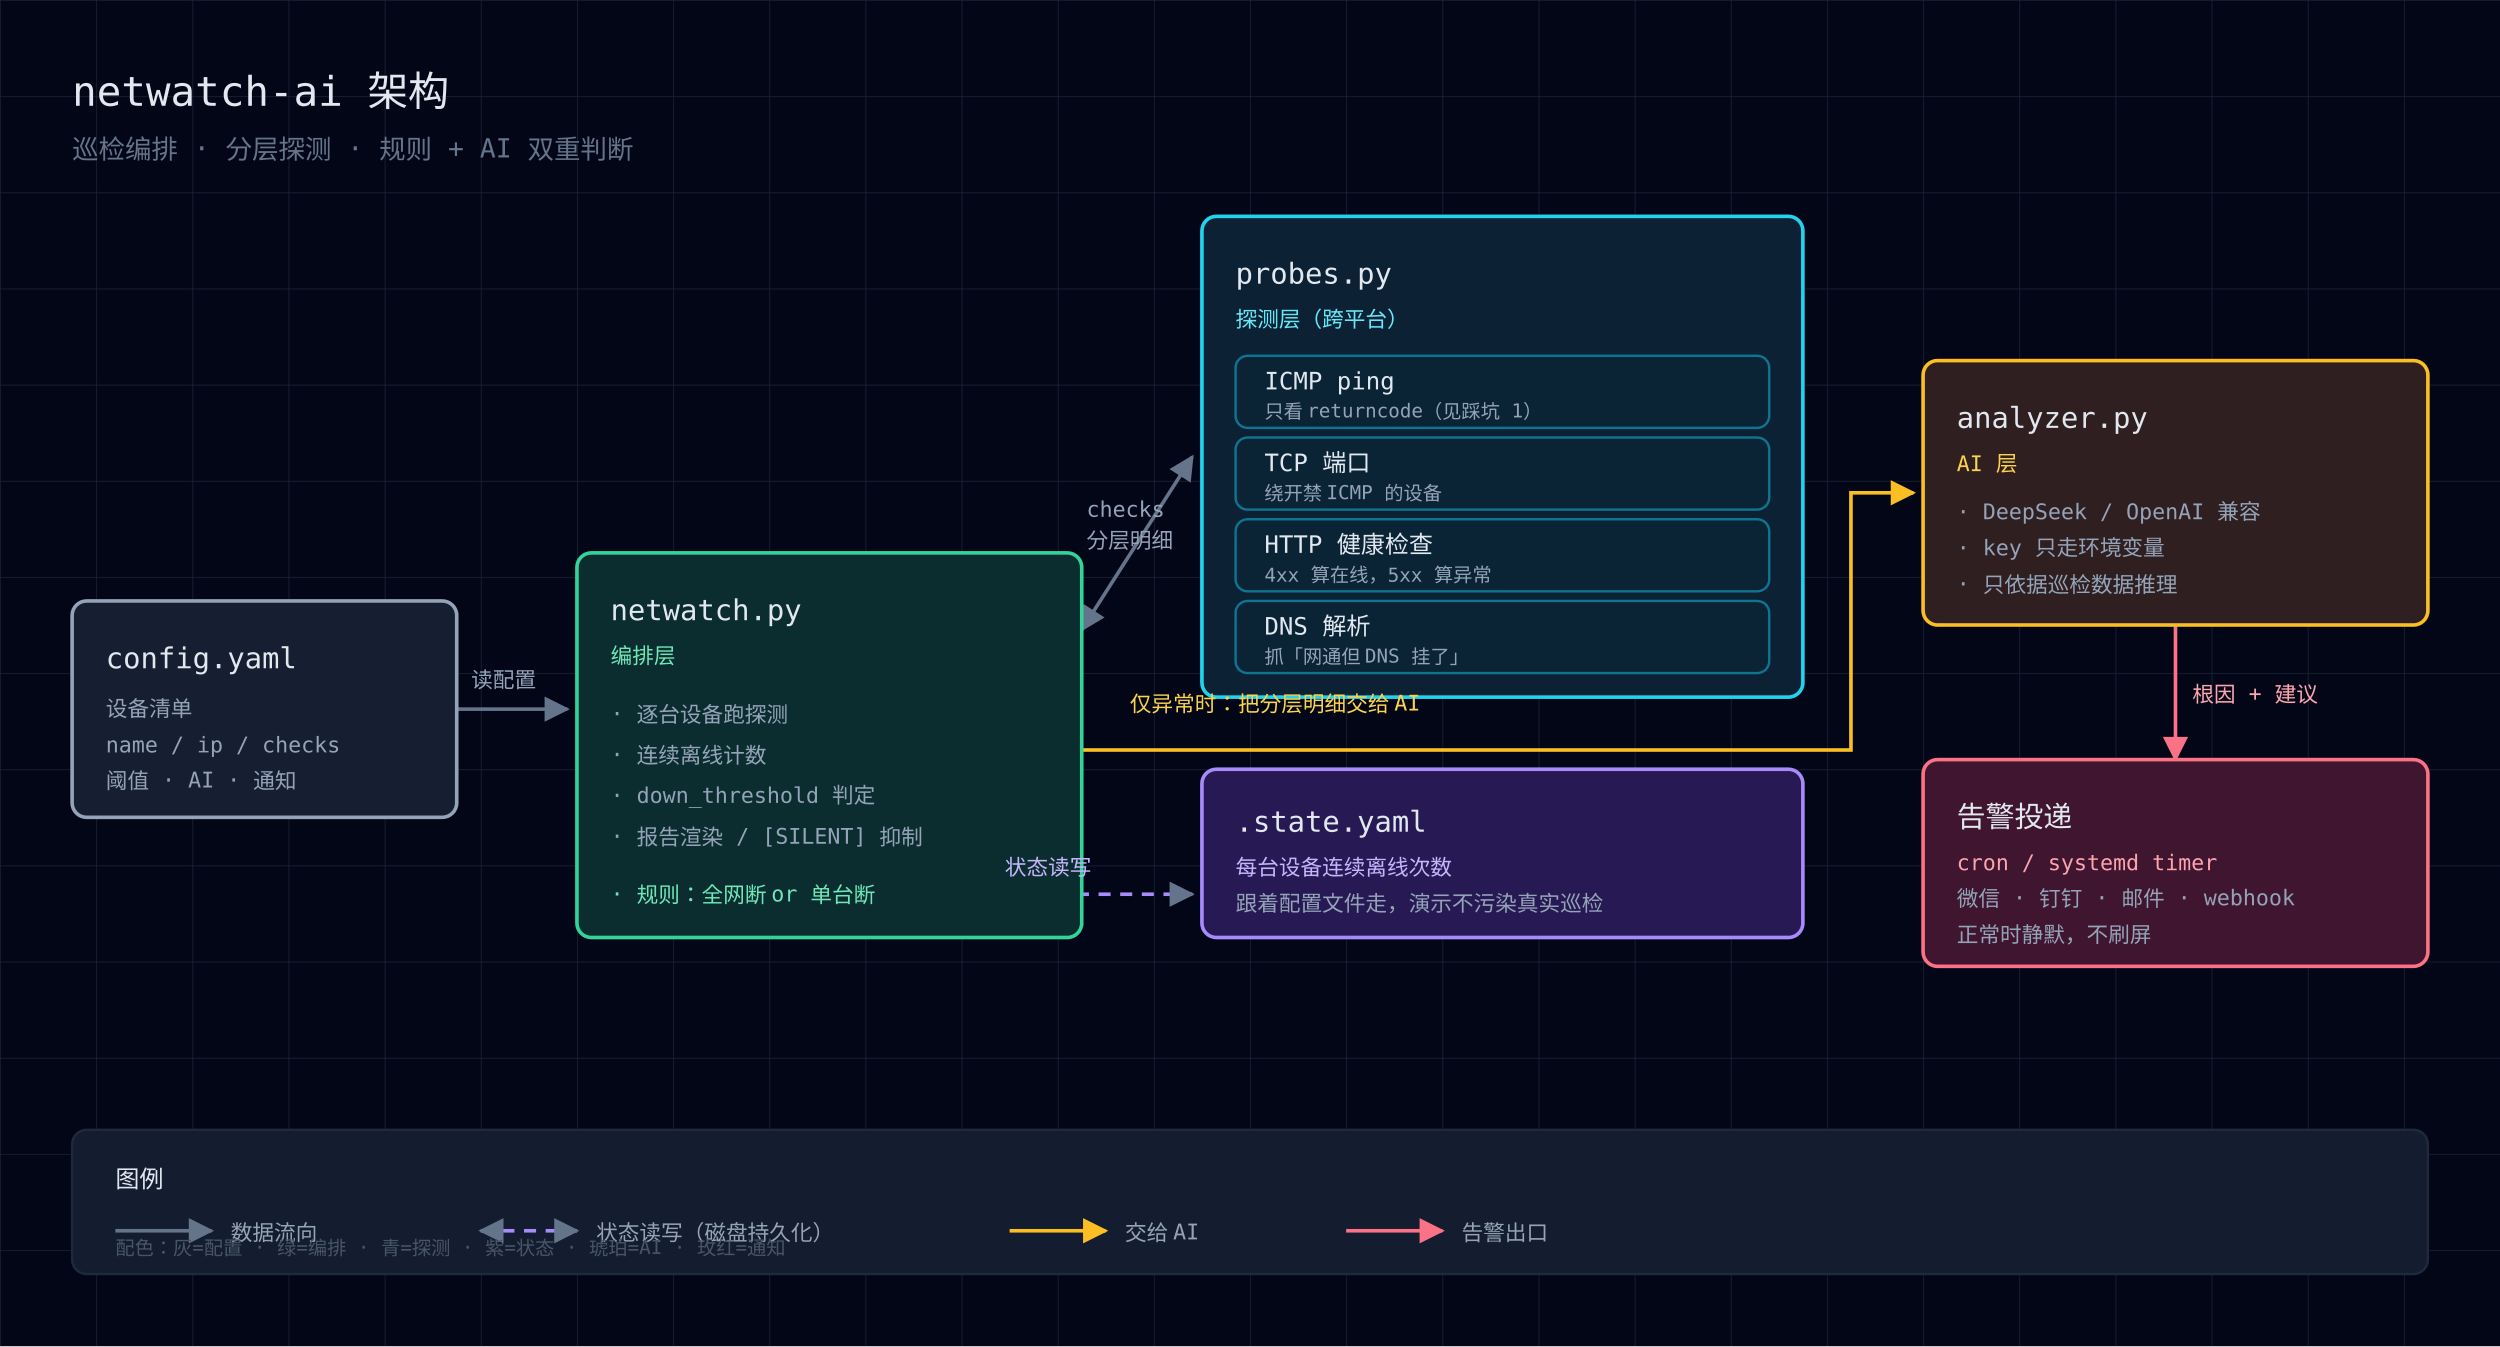
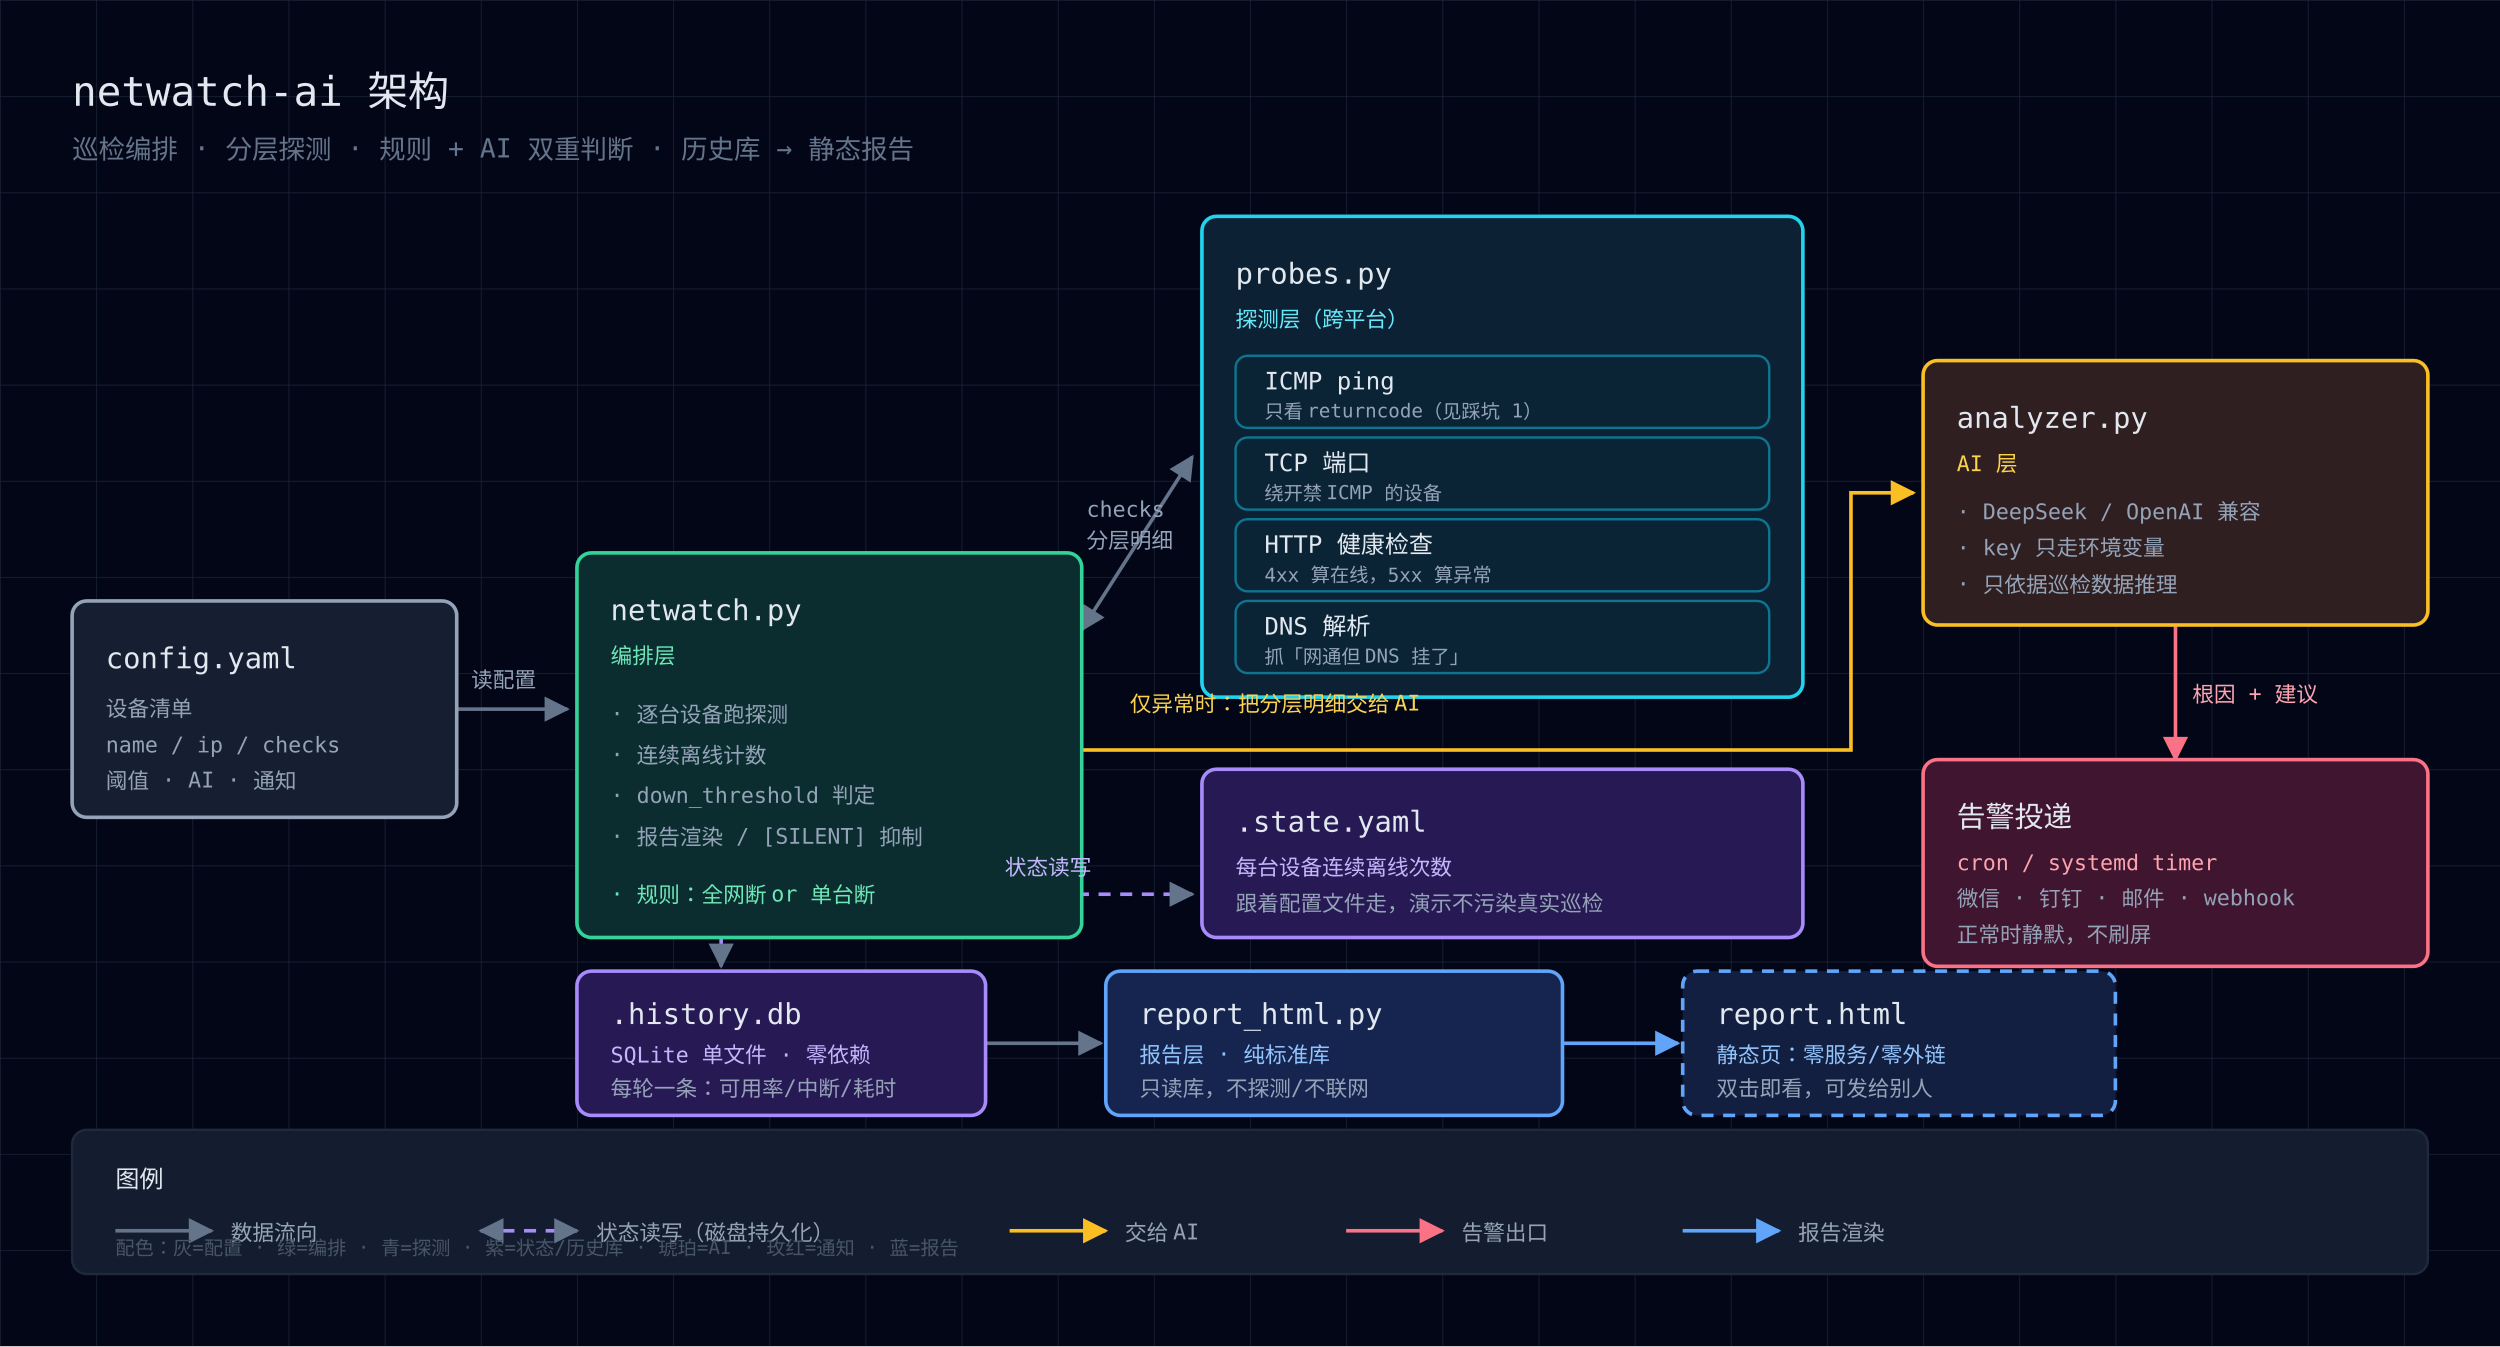
<svg xmlns="http://www.w3.org/2000/svg" viewBox="0 0 1040 560" width="1040" height="560" font-family="ui-monospace, SFMono-Regular, Menlo, Consolas, monospace">
  <defs>
    <pattern id="grid" width="40" height="40" patternUnits="userSpaceOnUse">
      <path d="M 40 0 L 0 0 0 40" fill="none" stroke="#1e293b" stroke-width="0.5" />
    </pattern>
    <marker id="arrow" viewBox="0 0 10 10" refX="9" refY="5" markerWidth="7" markerHeight="7" orient="auto-start-reverse">
      <path d="M 0 0 L 10 5 L 0 10 z" fill="#64748b" />
    </marker>
    <marker id="arrow-amber" viewBox="0 0 10 10" refX="9" refY="5" markerWidth="7" markerHeight="7" orient="auto-start-reverse">
      <path d="M 0 0 L 10 5 L 0 10 z" fill="#fbbf24" />
    </marker>
    <marker id="arrow-rose" viewBox="0 0 10 10" refX="9" refY="5" markerWidth="7" markerHeight="7" orient="auto-start-reverse">
      <path d="M 0 0 L 10 5 L 0 10 z" fill="#fb7185" />
    </marker>
+     <marker id="arrow-blue" viewBox="0 0 10 10" refX="9" refY="5" markerWidth="7" markerHeight="7" orient="auto-start-reverse">
+       <path d="M 0 0 L 10 5 L 0 10 z" fill="#60a5fa" />
+     </marker>
  </defs>
  <rect width="1040" height="560" fill="#020617" />
  <rect width="1040" height="560" fill="url(#grid)" />
  <text x="30" y="44" fill="#e2e8f0" font-size="17">netwatch-ai 架构</text>
-   <text x="30" y="66" fill="#64748b" font-size="11">巡检编排 · 分层探测 · 规则 + AI 双重判断</text>
+   <text x="30" y="66" fill="#64748b" font-size="11">巡检编排 · 分层探测 · 规则 + AI 双重判断 · 历史库 → 静态报告</text>
  <path d="M 190 295 H 236" stroke="#64748b" stroke-width="1.5" fill="none" marker-end="url(#arrow)" />
  <path d="M 450 262 L 496 190" stroke="#64748b" stroke-width="1.5" fill="none" marker-end="url(#arrow)" marker-start="url(#arrow)" />
  <path d="M 412 372 H 496" stroke="#a78bfa" stroke-width="1.5" stroke-dasharray="5,4" fill="none" marker-end="url(#arrow)" marker-start="url(#arrow)" />
  <path d="M 450 312 H 770 V 205 H 796" stroke="#fbbf24" stroke-width="1.5" fill="none" marker-end="url(#arrow-amber)" />
  <path d="M 905 260 V 316" stroke="#fb7185" stroke-width="1.5" fill="none" marker-end="url(#arrow-rose)" />
+   <path d="M 300 390 V 402" stroke="#a78bfa" stroke-width="1.5" stroke-dasharray="5,4" fill="none" marker-end="url(#arrow)" />
+   <path d="M 410 434 H 458" stroke="#64748b" stroke-width="1.5" fill="none" marker-end="url(#arrow)" />
+   <path d="M 650 434 H 698" stroke="#60a5fa" stroke-width="1.5" fill="none" marker-end="url(#arrow-blue)" />
  <rect x="30" y="250" width="160" height="90" rx="6" fill="#0f172a" />
  <rect x="30" y="250" width="160" height="90" rx="6" fill="rgba(30,41,59,0.5)" stroke="#94a3b8" stroke-width="1.5" />
  <text x="44" y="278" fill="#e2e8f0" font-size="12">config.yaml</text>
  <text x="44" y="298" fill="#94a3b8" font-size="9">设备清单</text>
  <text x="44" y="313" fill="#94a3b8" font-size="9">name / ip / checks</text>
  <text x="44" y="328" fill="#94a3b8" font-size="9">阈值 · AI · 通知</text>
  <rect x="240" y="230" width="210" height="160" rx="6" fill="#0f172a" />
  <rect x="240" y="230" width="210" height="160" rx="6" fill="rgba(6,78,59,0.4)" stroke="#34d399" stroke-width="1.5" />
  <text x="254" y="258" fill="#e2e8f0" font-size="12">netwatch.py</text>
  <text x="254" y="276" fill="#6ee7b7" font-size="9">编排层</text>
  <text x="254" y="300" fill="#94a3b8" font-size="9">· 逐台设备跑探测</text>
  <text x="254" y="317" fill="#94a3b8" font-size="9">· 连续离线计数</text>
  <text x="254" y="334" fill="#94a3b8" font-size="9">· down_threshold 判定</text>
  <text x="254" y="351" fill="#94a3b8" font-size="9">· 报告渲染 / [SILENT] 抑制</text>
  <text x="254" y="375" fill="#6ee7b7" font-size="9">· 规则：全网断 or 单台断</text>
  <rect x="500" y="90" width="250" height="200" rx="6" fill="#0f172a" />
  <rect x="500" y="90" width="250" height="200" rx="6" fill="rgba(8,51,68,0.4)" stroke="#22d3ee" stroke-width="1.5" />
  <text x="514" y="118" fill="#e2e8f0" font-size="12">probes.py</text>
  <text x="514" y="136" fill="#67e8f9" font-size="9">探测层（跨平台）</text>
  <rect x="514" y="148" width="222" height="30" rx="5" fill="#0f172a" />
  <rect x="514" y="148" width="222" height="30" rx="5" fill="rgba(8,51,68,0.45)" stroke="#0e7490" stroke-width="1" />
  <text x="526" y="162" fill="#e2e8f0" font-size="10">ICMP ping</text>
  <text x="526" y="174" fill="#94a3b8" font-size="8">只看 returncode（见踩坑 1）</text>
  <rect x="514" y="182" width="222" height="30" rx="5" fill="#0f172a" />
  <rect x="514" y="182" width="222" height="30" rx="5" fill="rgba(8,51,68,0.45)" stroke="#0e7490" stroke-width="1" />
  <text x="526" y="196" fill="#e2e8f0" font-size="10">TCP 端口</text>
  <text x="526" y="208" fill="#94a3b8" font-size="8">绕开禁 ICMP 的设备</text>
  <rect x="514" y="216" width="222" height="30" rx="5" fill="#0f172a" />
  <rect x="514" y="216" width="222" height="30" rx="5" fill="rgba(8,51,68,0.45)" stroke="#0e7490" stroke-width="1" />
  <text x="526" y="230" fill="#e2e8f0" font-size="10">HTTP 健康检查</text>
  <text x="526" y="242" fill="#94a3b8" font-size="8">4xx 算在线，5xx 算异常</text>
  <rect x="514" y="250" width="222" height="30" rx="5" fill="#0f172a" />
  <rect x="514" y="250" width="222" height="30" rx="5" fill="rgba(8,51,68,0.45)" stroke="#0e7490" stroke-width="1" />
  <text x="526" y="264" fill="#e2e8f0" font-size="10">DNS 解析</text>
  <text x="526" y="276" fill="#94a3b8" font-size="8">抓「网通但 DNS 挂了」</text>
  <rect x="500" y="320" width="250" height="70" rx="6" fill="#0f172a" />
  <rect x="500" y="320" width="250" height="70" rx="6" fill="rgba(76,29,149,0.4)" stroke="#a78bfa" stroke-width="1.5" />
  <text x="514" y="346" fill="#e2e8f0" font-size="12">.state.yaml</text>
  <text x="514" y="364" fill="#c4b5fd" font-size="9">每台设备连续离线次数</text>
  <text x="514" y="379" fill="#94a3b8" font-size="9">跟着配置文件走，演示不污染真实巡检</text>
  <rect x="800" y="150" width="210" height="110" rx="6" fill="#0f172a" />
  <rect x="800" y="150" width="210" height="110" rx="6" fill="rgba(120,53,15,0.3)" stroke="#fbbf24" stroke-width="1.5" />
  <text x="814" y="178" fill="#e2e8f0" font-size="12">analyzer.py</text>
  <text x="814" y="196" fill="#fcd34d" font-size="9">AI 层</text>
  <text x="814" y="216" fill="#94a3b8" font-size="9">· DeepSeek / OpenAI 兼容</text>
  <text x="814" y="231" fill="#94a3b8" font-size="9">· key 只走环境变量</text>
  <text x="814" y="246" fill="#94a3b8" font-size="9">· 只依据巡检数据推理</text>
  <rect x="800" y="316" width="210" height="86" rx="6" fill="#0f172a" />
  <rect x="800" y="316" width="210" height="86" rx="6" fill="rgba(136,19,55,0.4)" stroke="#fb7185" stroke-width="1.5" />
  <text x="814" y="344" fill="#e2e8f0" font-size="12">告警投递</text>
  <text x="814" y="362" fill="#fda4af" font-size="9">cron / systemd timer</text>
  <text x="814" y="377" fill="#94a3b8" font-size="9">微信 · 钉钉 · 邮件 · webhook</text>
  <text x="814" y="392" fill="#94a3b8" font-size="9">正常时静默，不刷屏</text>
+   <rect x="240" y="404" width="170" height="60" rx="6" fill="#0f172a" />
+   <rect x="240" y="404" width="170" height="60" rx="6" fill="rgba(76,29,149,0.4)" stroke="#a78bfa" stroke-width="1.5" />
+   <text x="254" y="426" fill="#e2e8f0" font-size="12">.history.db</text>
+   <text x="254" y="442" fill="#c4b5fd" font-size="9">SQLite 单文件 · 零依赖</text>
+   <text x="254" y="456" fill="#94a3b8" font-size="9">每轮一条：可用率/中断/耗时</text>
+   <rect x="460" y="404" width="190" height="60" rx="6" fill="#0f172a" />
+   <rect x="460" y="404" width="190" height="60" rx="6" fill="rgba(30,58,138,0.4)" stroke="#60a5fa" stroke-width="1.5" />
+   <text x="474" y="426" fill="#e2e8f0" font-size="12">report_html.py</text>
+   <text x="474" y="442" fill="#93c5fd" font-size="9">报告层 · 纯标准库</text>
+   <text x="474" y="456" fill="#94a3b8" font-size="9">只读库，不探测/不联网</text>
+   <rect x="700" y="404" width="180" height="60" rx="6" fill="#0f172a" />
+   <rect x="700" y="404" width="180" height="60" rx="6" fill="rgba(30,58,138,0.25)" stroke="#60a5fa" stroke-width="1.5" stroke-dasharray="5,4" />
+   <text x="714" y="426" fill="#e2e8f0" font-size="12">report.html</text>
+   <text x="714" y="442" fill="#93c5fd" font-size="9">静态页：零服务/零外链</text>
+   <text x="714" y="456" fill="#94a3b8" font-size="9">双击即看，可发给别人</text>
  <text x="196" y="286" fill="#94a3b8" font-size="9">读配置</text>
  <text x="452" y="215" fill="#94a3b8" font-size="9">checks</text>
  <text x="452" y="228" fill="#94a3b8" font-size="9">分层明细</text>
  <text x="418" y="364" fill="#c4b5fd" font-size="9">状态读写</text>
  <text x="470" y="296" fill="#fcd34d" font-size="9">仅异常时：把分层明细交给 AI</text>
  <text x="912" y="292" fill="#fda4af" font-size="9">根因 + 建议</text>
  <rect x="30" y="470" width="980" height="60" rx="6" fill="#0f172a" />
  <rect x="30" y="470" width="980" height="60" rx="6" fill="rgba(30,41,59,0.35)" stroke="#1e293b" stroke-width="1" />
  <text x="48" y="494" fill="#e2e8f0" font-size="10">图例</text>
  <line x1="48" y1="512" x2="88" y2="512" stroke="#64748b" stroke-width="1.5" marker-end="url(#arrow)" />
  <text x="96" y="516" fill="#94a3b8" font-size="9">数据流向</text>
  <line x1="200" y1="512" x2="240" y2="512" stroke="#a78bfa" stroke-width="1.5" stroke-dasharray="5,4" marker-end="url(#arrow)" marker-start="url(#arrow)" />
  <text x="248" y="516" fill="#94a3b8" font-size="9">状态读写（磁盘持久化）</text>
  <line x1="420" y1="512" x2="460" y2="512" stroke="#fbbf24" stroke-width="1.5" marker-end="url(#arrow-amber)" />
  <text x="468" y="516" fill="#94a3b8" font-size="9">交给 AI</text>
  <line x1="560" y1="512" x2="600" y2="512" stroke="#fb7185" stroke-width="1.5" marker-end="url(#arrow-rose)" />
  <text x="608" y="516" fill="#94a3b8" font-size="9">告警出口</text>
-   <text x="48" y="522" fill="#475569" font-size="8">配色：灰=配置 · 绿=编排 · 青=探测 · 紫=状态 · 琥珀=AI · 玫红=通知</text>
+   <line x1="700" y1="512" x2="740" y2="512" stroke="#60a5fa" stroke-width="1.5" marker-end="url(#arrow-blue)" />
+   <text x="748" y="516" fill="#94a3b8" font-size="9">报告渲染</text>
+   <text x="48" y="522" fill="#475569" font-size="8">配色：灰=配置 · 绿=编排 · 青=探测 · 紫=状态/历史库 · 琥珀=AI · 玫红=通知 · 蓝=报告</text>
</svg>
